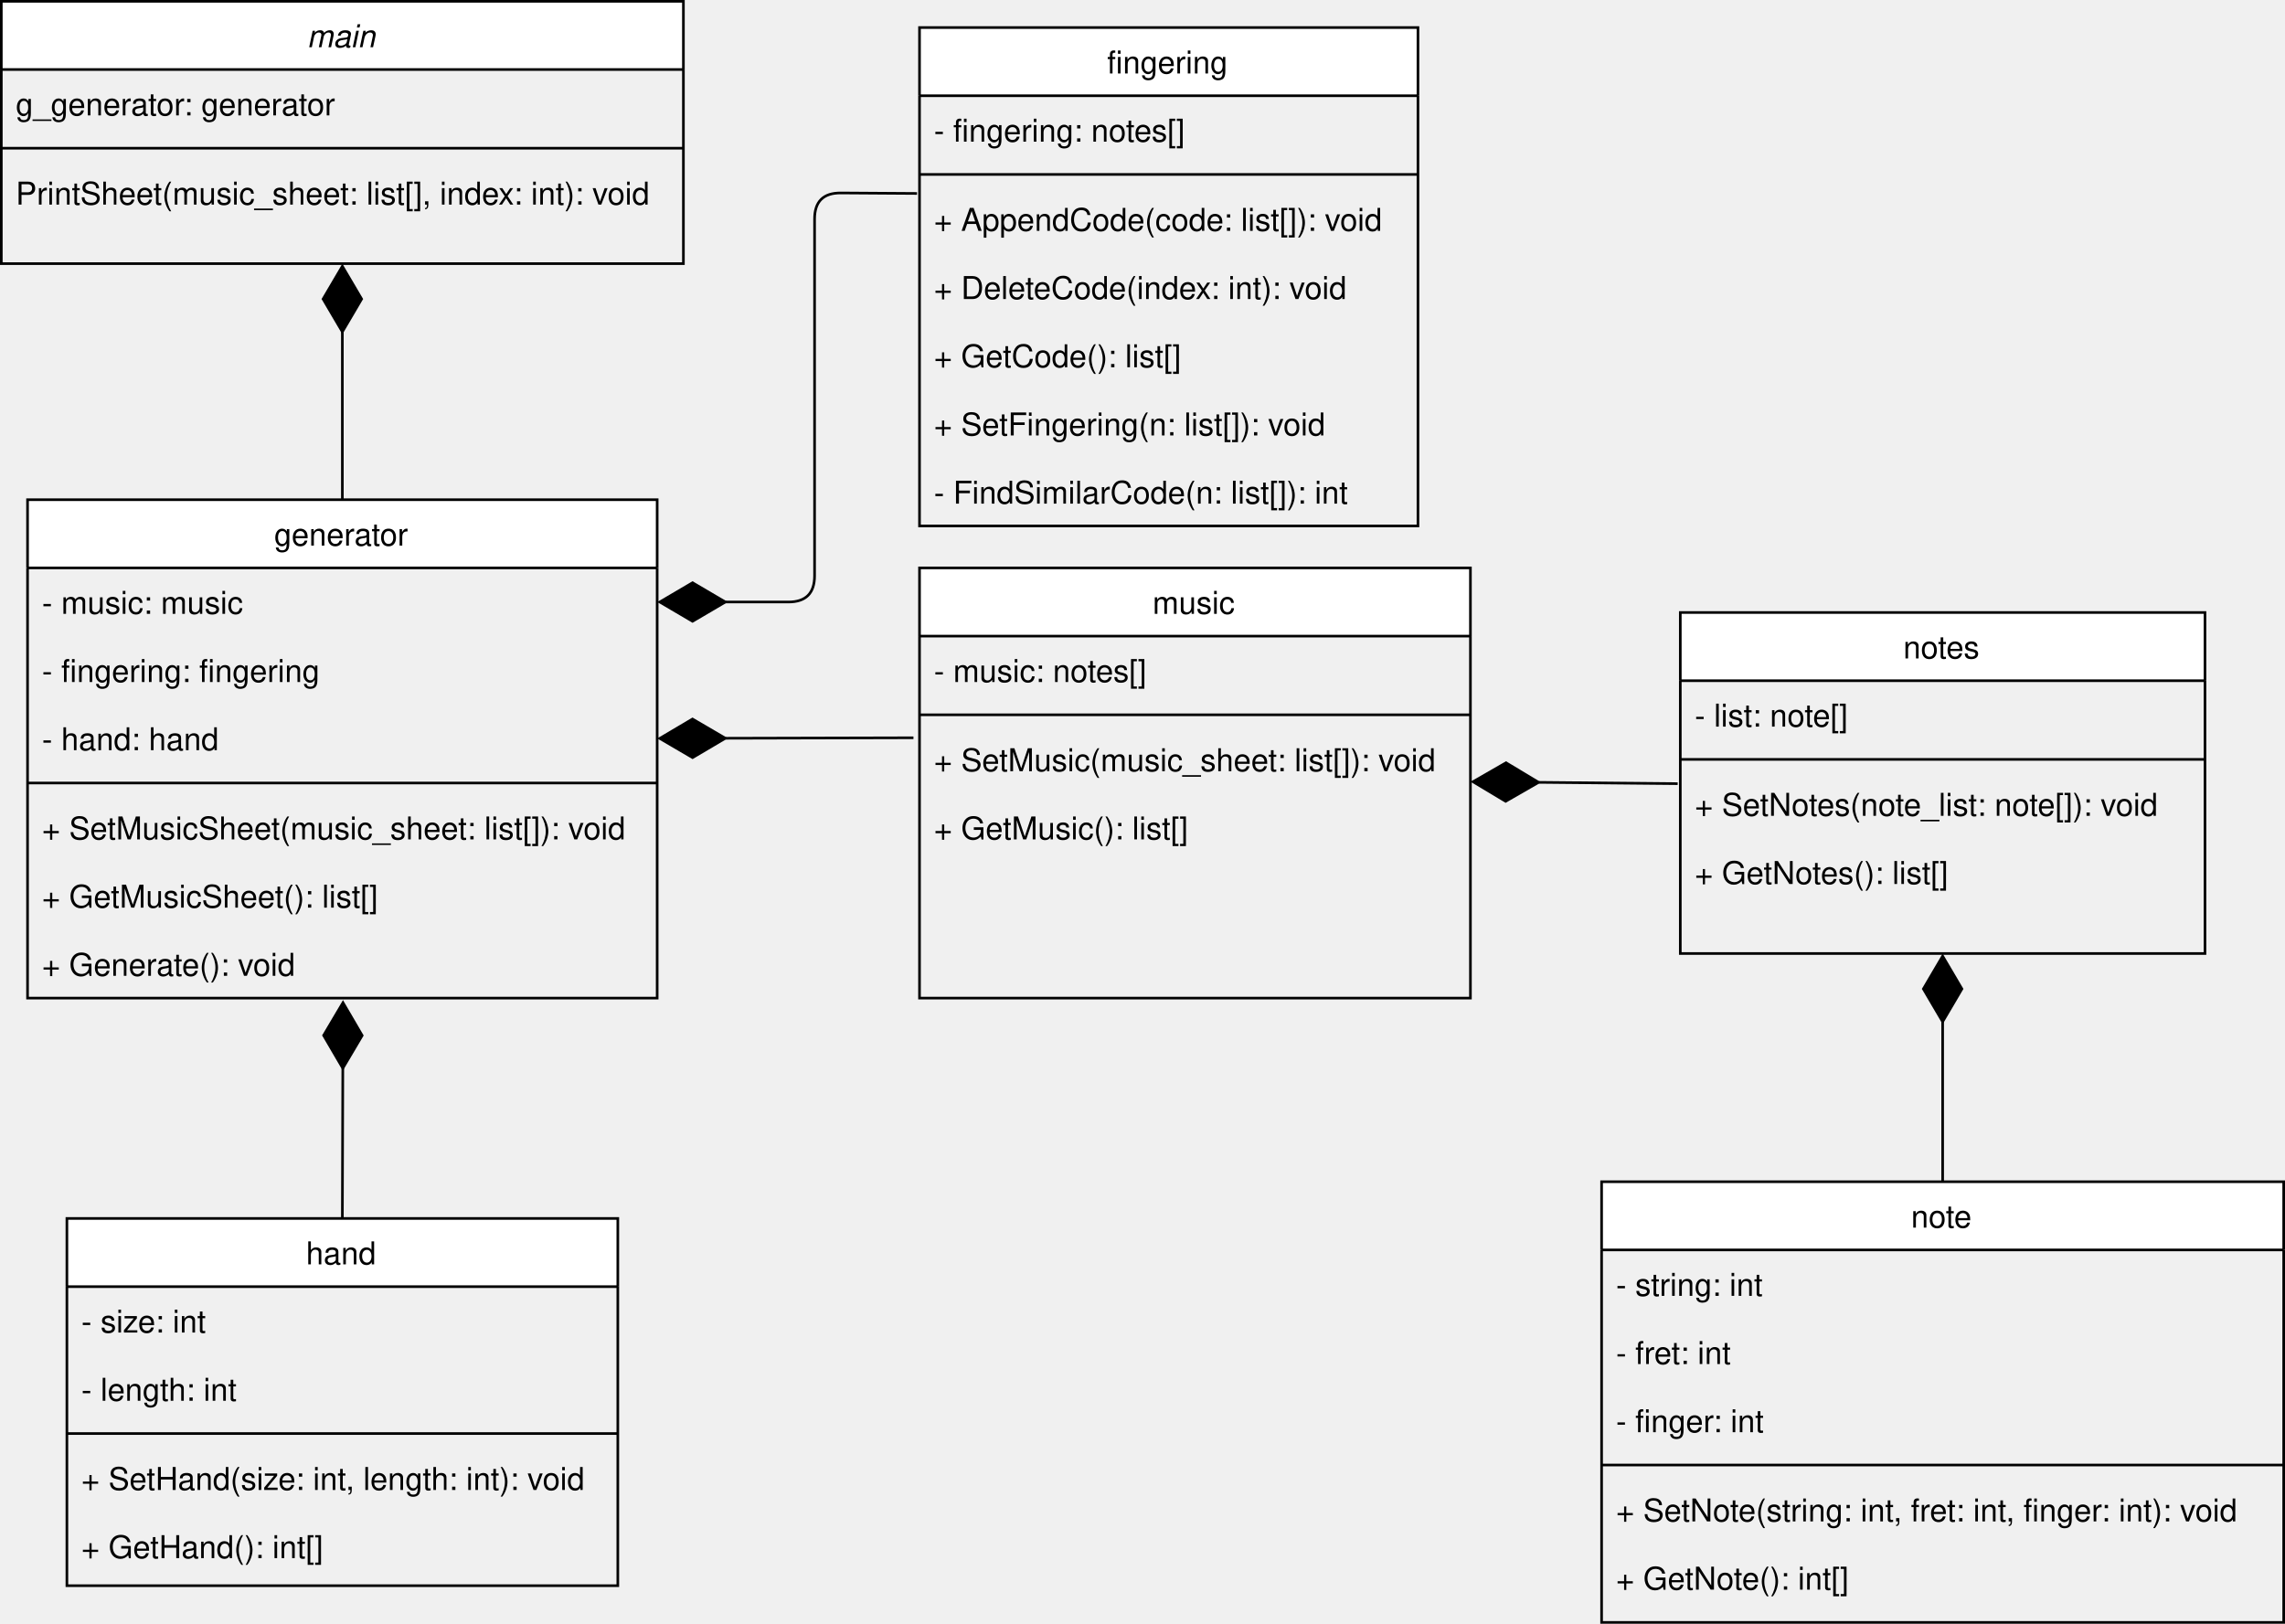
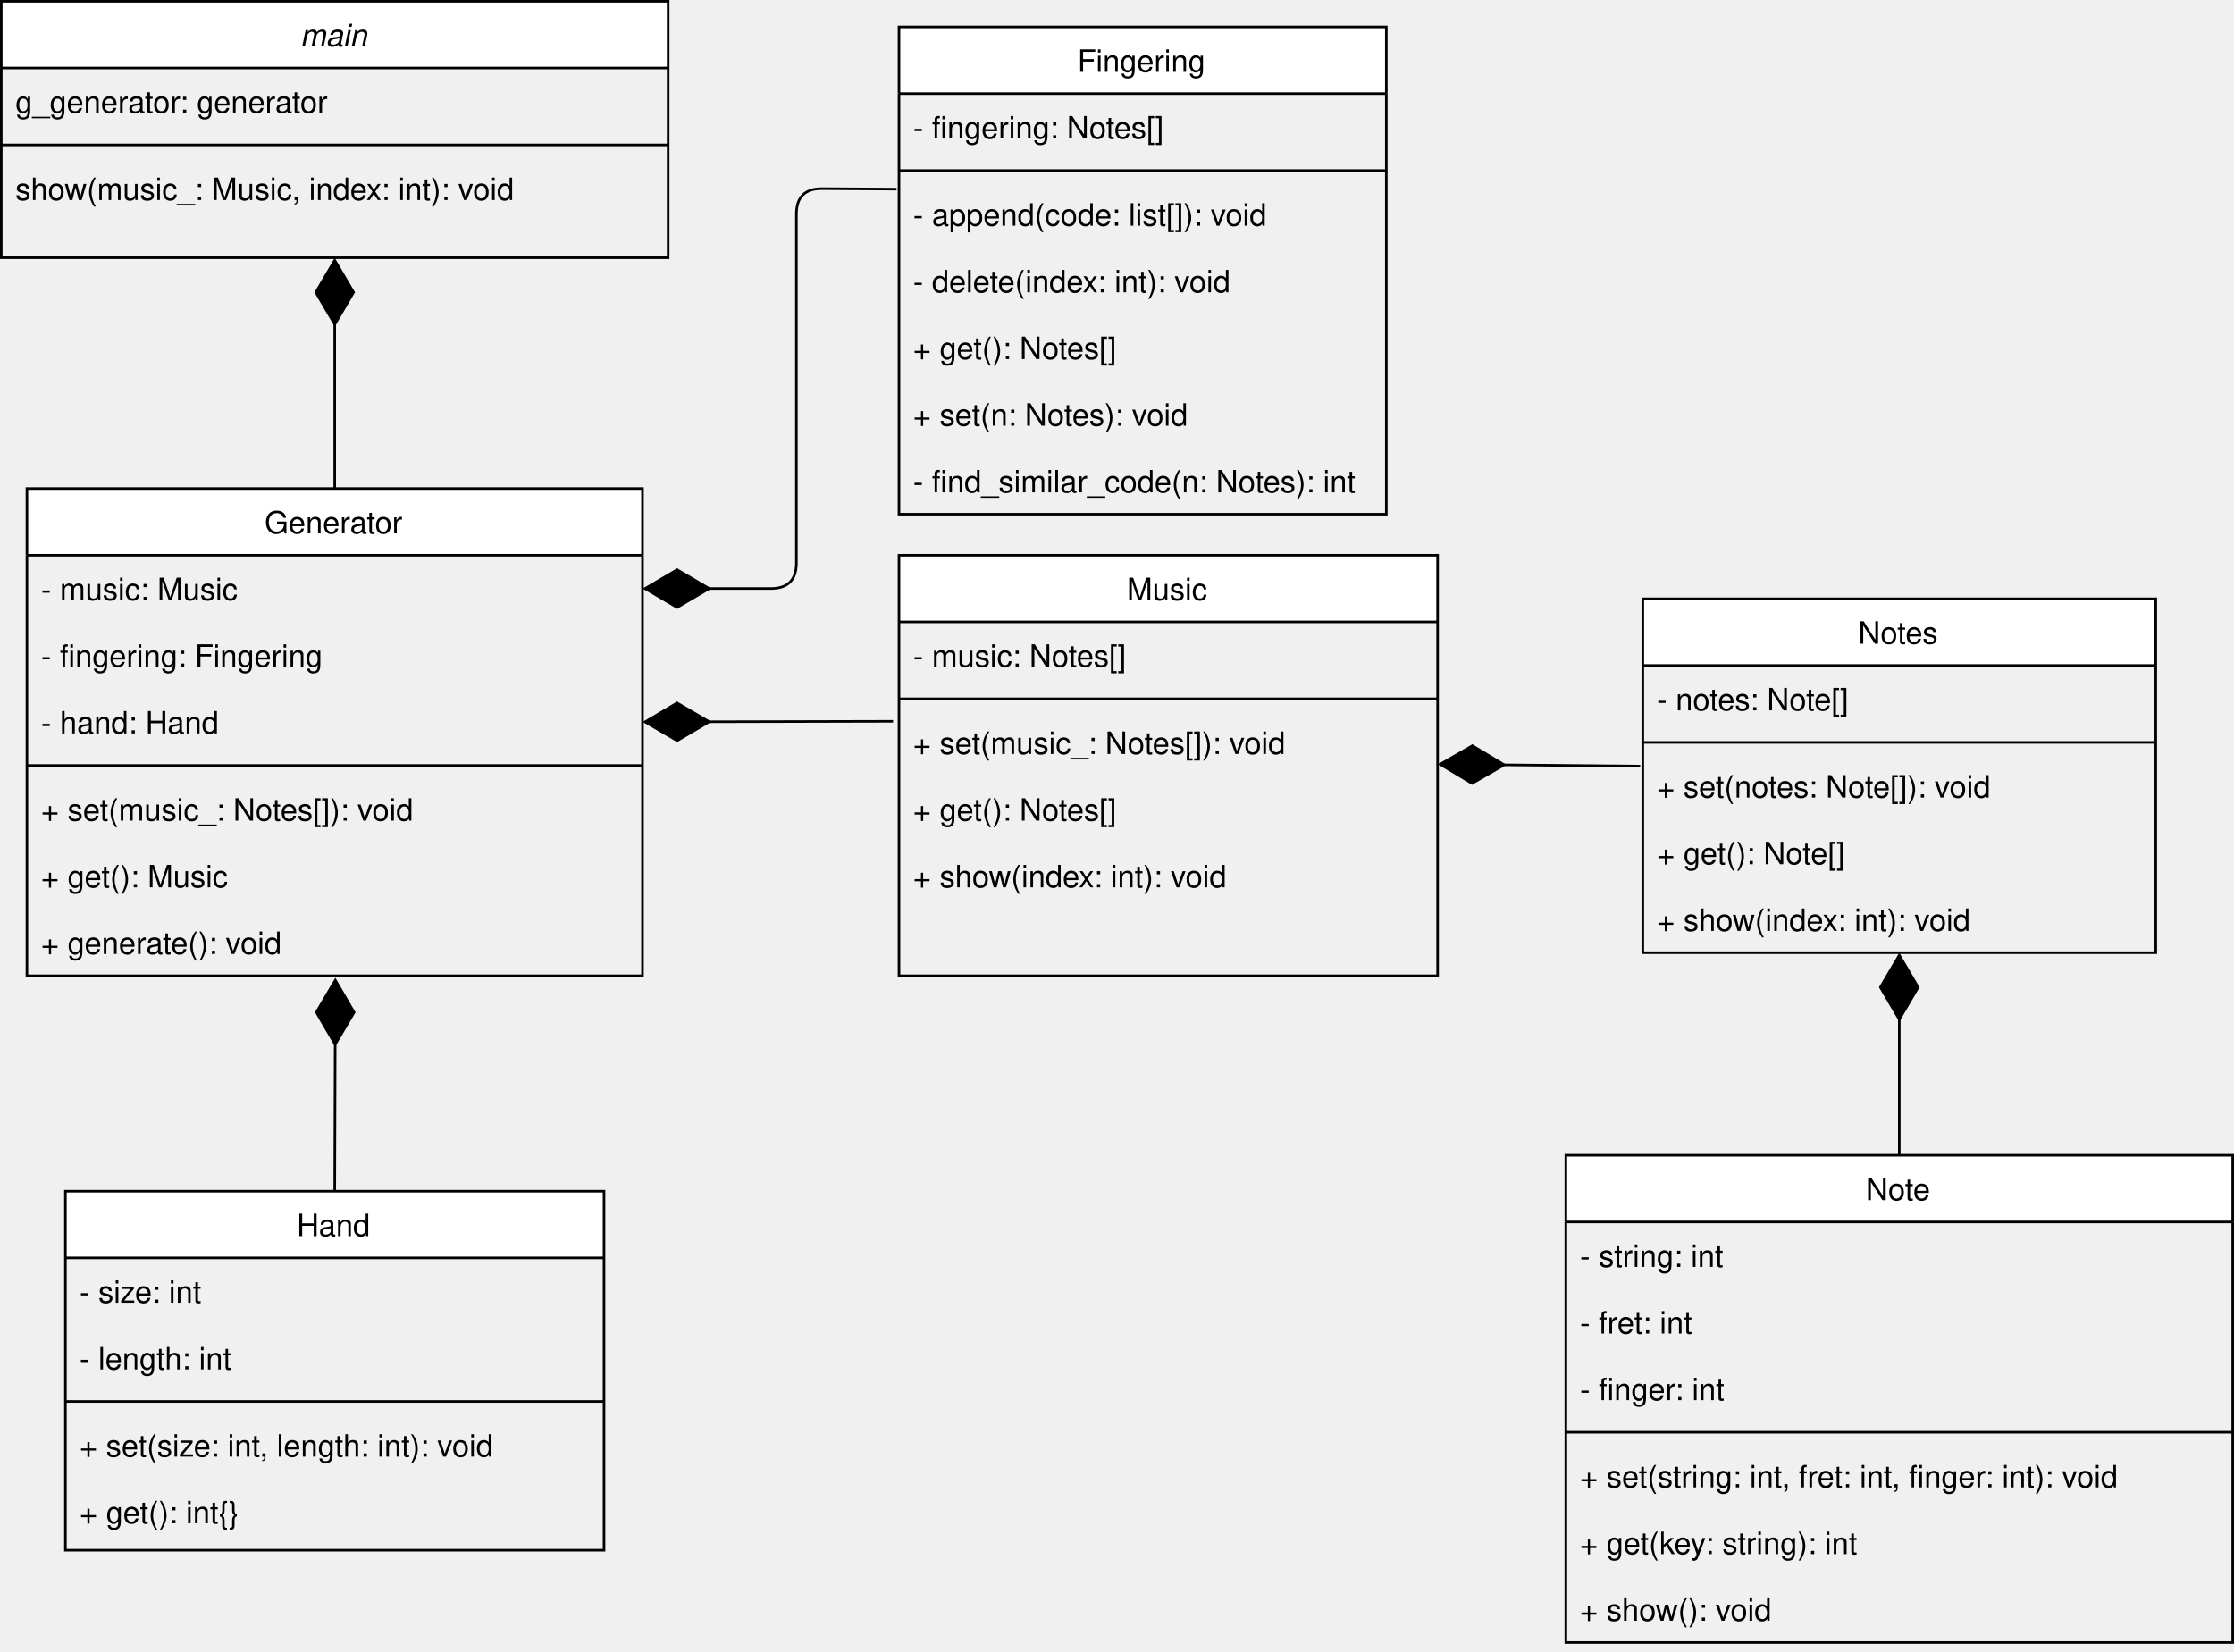
- <svg xmlns="http://www.w3.org/2000/svg" version="1.1" width="871px" height="619px" viewBox="-0.5 -0.5 871 619" content="&lt;mxfile host=&quot;app.diagrams.net&quot; modified=&quot;2021-05-14T12:22:25.046Z&quot; agent=&quot;5.0 (Windows NT 10.0; Win64; x64) AppleWebKit/537.36 (KHTML, like Gecko) Chrome/90.0.443.212 Safari/537.36&quot; etag=&quot;nilPsEEWl88EMvbbb6wJ&quot; version=&quot;14.6.12&quot; type=&quot;device&quot;&gt;&lt;diagram id=&quot;C5RBs43oDa-KdzZeNtuy&quot; name=&quot;Page-1&quot;&gt;7V1bc5s4FP41mUkf7OHqy2PiNOl2052kzibtU0c1imGDkQtKYvfXrwQIAzrGhABOYzqZBglx0/edo+8cCXKkTxarCx8t7S/Ewu6RplirI/3sSNPUsaKxX7xmHdcohhnVzH3Hius2FVPnNxYN49pHx8JBpiElxKXOMls5I56HZzRTh3yfPGeb3RM3e9UlmmOpYjpDrlx751jUjmpH2nBT/wk7c1tcWR2Moz0LJBrHTxLYyCLPqSr945E+8Qmh0dZiNcEu7z3RL3d/re/cy4fBxefr4Bf69/Tvm39ue9HJzl9ySPIIPvZo5VP/frg//3Rr/PdteXV+/axcnPz83IsPUZ6Q+xj31wI5Xvy8dC06MXh2Fi7yWOn0nnh0Gu9hXXCKXGfuse0Zuzfss4on7FOH9f9JvIOSJaud2Y5rXaI1eeRPEFA0exClU5v4zm92WuSyXSqrYLt9GlNJG2RaTPmRrFphtT4OWJsr0S1qUnWJAhq3mRHXRcvA+RneMG+yQP7c8U4JpWQhTkQePQtbcSnBOSxQnzwkzOHHlwQjBo33Bl6lqBiDc4HJAlN/zZqIvcJi1rny84a22iCus9OUVeJKFJvKPDl3crmvzLSQN2edkFxP03PXM+TrqdD1GCKZyyGXAe8hik95NwZpErKN1KNuqkJqvoCmpkTT+Y859rCPKGGcO+F+Jinmycv6n6aI6uJ7upWmwRLNHG9+GbY5MzY1X+Pn51WEHXvvhhSxHcvCXkghiiiKWMZ5sySOR8MOMk/ZD+vGidI3j0x2QxNWVjdl9sOb+3RCPMY2Zn78OphR+BlzGgOEKzTl3YRbZ3Hcxa883ml6ZYB+KaqGhKqEneuETsemi41vyBvkDmAXDCJ+OoHkDQf6rKdKaOsy2jqArIt+YveKBA51CD+/H7XNIb4vUE2tHKij12P6+fbq8sx7vhuRb679QK8H36d2T5MwvfLZw09tjOnx4jFwZj8Cvh0Zreuwzoi6i5kFOzVzw6toFzvoQ7T1RNgV36dRS7iWpcRW/AclB43GjHogEcAjFAdlJYXSSYr6JMXQzA7xuqHL7FAgSaFXkhRqTlLoozchKVbjL+7Do3lxPfh4Y98qv87H81VPHUlE7QmPFLodTlvhm96l89npaQal+VagKCB6NeZ8xp2iqB1USFFAoNagKEBD1WTxf6Sxp1WmmP7Dh5Zjbqk/IMN9/wKifrghAdGUDcN4ywoiwvtC4P1BFo8duKXAHe3bQatDCdwwKOjk4R7koTHIyTVo/FYheTgwqshD03yTGSfYC8lSgsvDiKzJMBMctv9JrPlVChFiWGMOSNM7iVg/rJBGhGCtQSPCqEKpxFgjfuEmW5R66lRiBcQhmdiUIYMOWqQaIJkYQd7JxMroQjqxXXQlcMOorlOJe0gialnVZpZNMauDAnf/PpKI8rDTCwnqM7+QTGMcgNsptOE3OSEJi37Z7XA8730hGjo065+JbA5NOdcQosm6G/sdni/FczjaM55QHvhwI7d6QFUVoxyqTWX3gYRgJrt/LA2mE9kjT2SzPqygriYyqHt32dvi+Dj3L2I63iWHEtLVhK2+b/etqhK2NvJk6+xiuhbWmupmJsYyh8AwAGb+Rcr+/cZ0wgnmg7qQIgcuGtXyTNtDwh9WjVvW+WBvzm+oA7ShVH9z40g3g9MArFB019AMDmym21Z9sDjgE5MJxzn/O5FtuJP8FXDfe6bfhNbsxZI/BL6T/FWxBeO5dqdxZC21/T2dTvi3IPxzkzm6AkzmGJDwH1cS/n/Skh8dzv6nlvzAS9UOxP8ktvwq7Q9xqzH3Y8iiYjMDkGQVN8UO2VcEAa0ia8JzO2FCKQQVTC11eL5A/beKp95N7jQAKzi7A+HaWFS3a13ezvdCu6CuCu6Q8G/Xngte4kgBf4hL9OrCGJrQaQpj8FXv7Qswwwgvmax7x7a74/3tAqi34zoo6bObs105I7NdIndBe/vv6SRBfDqIHh9m0G7Is8pAiHdY7+oUW/VrwneQZc2F73L2sAsKXg0rELuDsDYVExjQ/B3XDSfLJfasCbHw8Yz910UCNYANrNVv2Ya3vb1/hl1McYj2oX31pwGcgWm8xnAGg4GCWbwQ40OJ9CpFBOPiiACI5tsFV9ZYSRbnXAitY+/wHHYTYANhfbtgw+ulGM7W1Fk4LvJDe96G9vtdS9UE2ECs3+7wPCiRd2ei7IR/iJeVLActiGfd2A7vcrbj3HGF7sae+PqvZmQVOV459BuHhfV3VPoeg8S3z1bpwloUPPZ4qYN48XtyJVbYHBaWxHEyMEUxeEAe/RkuAjDuDor8OY5PWPShRmxlvkYsIw+F0D52EXWecIZbBSH7FQmtLHlBcxzfpBD4+Y+3RU8ZH7UhjHSikZKN+w193DdHOepFPSGdrEI8D3qfEov79s5HRc0wsq9o4x2sDEtXbJxk3cNTYSmq5hhTI3fFgqE0d7cncluhqprLLJn55eRlqZp4ySSoVVqlaYlP176epoJyGbql/OE2ssX07il9RckwvK9qZjHLWaFtmop8QJqmBetzWuGpkVsmpQ4r8tRQlL6mj5N/oyxrVQ5RancpDjNWoXWqWax0yj/MSC++5/wasTgc3ZhQdAe1GlSbOoQbhqpmDWOkl3P/FWyxQYMq/BjOToOKFtG0Y1BGzl+PjL74sOOLbcootClFrWBTddEYmvb+A8YFTdHe3LgQ0aMdBZ1jp6EM+xXJORjuPFXDFIReqG6Mgi+Mzqoo76Z5BsiP7R/bbIWOo7pUcvKapSCjqtZERVbc/OGbqPnm7wfpH/8H&lt;/diagram&gt;&lt;/mxfile&gt;">
+ <svg xmlns="http://www.w3.org/2000/svg" version="1.1" width="871px" height="644px" viewBox="-0.5 -0.5 871 644" content="&lt;mxfile host=&quot;app.diagrams.net&quot; modified=&quot;2021-05-15T01:57:34.427Z&quot; agent=&quot;5.0 (Windows NT 10.0; Win64; x64) AppleWebKit/537.36 (KHTML, like Gecko) Chrome/90.0.443.212 Safari/537.36&quot; etag=&quot;cY4WqeXrEl1XiLjIRFIZ&quot; version=&quot;14.6.13&quot; type=&quot;device&quot;&gt;&lt;diagram id=&quot;C5RBs43oDa-KdzZeNtuy&quot; name=&quot;Page-1&quot;&gt;7V1Zc9o8FP01zLQPMN7YHgMJ9GuTTtKkSfuUUbAAN8aitgjQX/9J3m1djFls2uBMZmLJ8qZz7tW5urJTU/uz1dBG8+kN0bFZUyR9VVMva4oidyWF/eE1a79G0ppezcQ2dL8uqrg3/uCgoV+7MHTsJBpSQkxqzJOVI2JZeEQTdci2yTLZbEzM5FXnaIKFivsRMsXaJ0OnU6+2o7Sj+k/YmEyDK8utrrdnhoLG/pM4U6STZaxKvaqpfZsQ6m3NVn1s8t4L+uXpv/WTef3aGn6+c36j770vD18f697JBrscEj6CjS2696n/vI4Hnx61Xz/mt4O7pTS8ePlc9w+R3pC58PtrhgzLf166DjrRWRozE1ms1BsTi977e1gX9JBpTCy2PWL3hm1W8YZtarD+v/B3UDJntaOpYerXaE0W/AkcikavQak3Jbbxh50WmWyXzCrYbpv6VFJaiRb3/EhWLbFaGzuszW3QLXJYdY0c6rcZEdNEc8d4cW+YN5khe2JYPUIpmQUnIgtLx7pfCnF2C9QmryFz+PE5wfBB472BVzEq+uAMMZlhaq9Zk2BvYDHrVHkZ0VZp+XXTOGUlvxL5pjIJzx1e7hszLWRNWCeE11PU1PU08XoydD2GSOJyyGTAW4jiHu9GJ05CthF71KjKpeYONG0KNJ08T7CFbUQJ49wF9zNhMU1e1v80RlQTj+lGmjpzNDKsybXb5lKLar75z8+rCDt2bLoUmRq6ji2XQhRR5LGM82ZODIu6HdTssV/WjX2p0aw12Q31WVmOyuyXN7dpn1iMbcz8+HUwo/AScxoDhMs05e2EWydx3MavNN5xeiWA3hVVTUBVwM40XKczpbPIN6QNcguwMwYRP12A5AMH+rIuC2irItoqgKyJXrB5SxyDGoSf3/baphA/FahNJR+oncMx/fx4e31pLZ865Ic5faV3rZ/307oiYOpMyfLDbOEYo2fPUm/4NjcDdirmdldeLeuhj97WG2FXqIw4H96tnINEYUbcEgD/Sih28koIqZIQx5MQ7WZySFc1VWSHBEkINcMfbJYQckpCqJ2/QkKsujfm66I5vGtdPUwfpd+D7mRVlzsCUeusaLlkdf0O563vu8/U+7RyEy5DQkD8Ksz7dCsJcXRQIQkBgXoECQFaqiKq/ZrS46Bi+gG010o47I4yJByKMl0YZlE5eDBPGMwfK5e8J66dEl3yd/r16teN/vI4Hstf3gbSUBouQtUiWC+PA85N8Au45YV8I76ynNM9Fzbmym0BYT+kqyR/6ZJfa6UkOCTJZEjyt7R9JH+z+VfOGsIjjKgOueR35yKi8cU57wEmtOaDRD/EsMIckKJWqv/4sEKyH4L1CLIfRhWaDg5kf3z+MGa0719AFAA0pPyLsl/QLwezRtuUf+WZj6D9i0IW1P6bgK20/06Y7yb+y7VdAWE3Rq+k/wlm+5WkFG/mzQXJ3b0WDPxLs/2ilqi7BLWZYwhd0Dv1O3GmZdrwX7lSAI7kRLfD8RzbmFZoHkPol4umOIHkosm6G9sVnrvi2e6cGE8oX3O+4fhxQJUlLR+qRWXhgFneKBwXBtK+6I37okm/f81fABEgyV+uu940McPD9Ve89kD1KPGxct87A6yW6L/BqF3ZZOk8an//NrslTt+M8mZIWzmdd2E2K4tZ2E/IEhGs4vQSFvarvkAK9HcbYAeYotPefZwui77HDdRdipz5SCLnZ9oJMnNwJAAvsjSxNeE3VAF6hFC9VEDlKtVaAKxQxF5QqhU2001L79zYLul7+6L9vn9JWADmZebmYNChtdKprCvvjnav1r6scD0oPi83JSdqqOHGlyErwV+C4E8l5lRJFOCKBgn+/RJz/9KaPBXO5MTW5MFrSc/E/4S2fJDmh7hVmPvRRDERZXPCWeJBWKyQPUD8l4psE87TTflEkgsqOKVU4bmD6i8VT7VK1BUAK5ipg3AtLJqrFs6WhDQk9cu14BzvzFX6aTdQofRbUaCCn8zYvBraDeLwGaTgisAVysGVa6zihMtmFVzF5eW/KxfG6fE4uXuecbkmJoyBKO683srItupDInSQZcVF6OIEYaX7D4YVCM9BWIuS/Ro8k4bmc2zpH0ZE97M4psH6oRL9+8IMvFRRsvWKUTvHWccmZtrw3F6qKgBhIDNXGMJgAJAjMVcNvHsAC8Xr5SK78Vso/EtGMWQru90HXiByLxdeeLUT08z6s2PMDBPZz3wchqA+42VQeyANxPLlDsKtHFPnTHZd8A+Ws5JuoBmx9Iepwbuc7RgYZqCrWSkIvLWk4sYrg/7gsLD+9ko/fZD49uUqXlgHBYs9XuwgXvwZXokVosPcUnCciFVWjO2QhT3CWZj63UFZ6I/9E2Z94BTria+2i8hDIbKNTUSNt/iBmSH5LXGtLHxftuvfZCDg1VRU7z2lf1REGOFEHSkZ12tqt9HspKjn9YRwsj3iddD15FiXd3I+SnKCkQ1J6W5hpVu6xbbBuodPdRVB1WCJT5yqWfOyp6CqnJo5aqZXguelauglw6BVKpWmOT7xfThNA8ol6Bbzh5vI5tO7LjUkKcHwhqw0s1nOCgXTNAjv4zTNXFFzCp5qqZVOcntPnmqS1FDUbvjTSbJW5hDFdufiMGMVWsea+Uon/8N01Ox7Ti/z8oVNZELeHRzVoMrUIdwwZDlpGB01n/vfwxaPZ1CZ35faalDBspeTGJSW8tcdrRF8D3dnm9IybUqS97CpY9EYymP/A+OCIimnHhcCNpxEQafYqUntxp7kbLW3nqpgCkLvtxdGwR2js32U95F5BsiPrA8Un4KOnWOp5PANyYCMsnwkKrJi9A/CvObR/1lTr/4H&lt;/diagram&gt;&lt;/mxfile&gt;">
  <defs>
    <clipPath id="mx-clip-4-31-252-26-0">
      <rect x="4" y="31" width="252" height="26" />
    </clipPath>
    <clipPath id="mx-clip-4-65-252-26-0">
      <rect x="4" y="65" width="252" height="26" />
    </clipPath>
    <clipPath id="mx-clip-644-264-192-26-0">
      <rect x="644" y="264" width="192" height="26" />
    </clipPath>
    <clipPath id="mx-clip-644-298-192-26-0">
      <rect x="644" y="298" width="192" height="26" />
    </clipPath>
    <clipPath id="mx-clip-644-324-192-26-0">
      <rect x="644" y="324" width="192" height="26" />
    </clipPath>
+     <clipPath id="mx-clip-644-350-192-26-0">
+       <rect x="644" y="350" width="192" height="26" />
+     </clipPath>
    <clipPath id="mx-clip-354-247-202-26-0">
      <rect x="354" y="247" width="202" height="26" />
    </clipPath>
    <clipPath id="mx-clip-354-281-202-26-0">
      <rect x="354" y="281" width="202" height="26" />
    </clipPath>
    <clipPath id="mx-clip-354-307-202-26-0">
      <rect x="354" y="307" width="202" height="26" />
    </clipPath>
+     <clipPath id="mx-clip-354-333-202-26-0">
+       <rect x="354" y="333" width="202" height="26" />
+     </clipPath>
    <clipPath id="mx-clip-614-481-252-26-0">
      <rect x="614" y="481" width="252" height="26" />
    </clipPath>
    <clipPath id="mx-clip-614-507-252-26-0">
      <rect x="614" y="507" width="252" height="26" />
    </clipPath>
    <clipPath id="mx-clip-614-533-252-26-0">
      <rect x="614" y="533" width="252" height="26" />
    </clipPath>
    <clipPath id="mx-clip-614-567-252-26-0">
      <rect x="614" y="567" width="252" height="26" />
    </clipPath>
    <clipPath id="mx-clip-614-593-252-26-0">
      <rect x="614" y="593" width="252" height="26" />
+     </clipPath>
+     <clipPath id="mx-clip-614-619-252-26-0">
+       <rect x="614" y="619" width="252" height="26" />
    </clipPath>
    <clipPath id="mx-clip-29-495-202-26-0">
      <rect x="29" y="495" width="202" height="26" />
    </clipPath>
    <clipPath id="mx-clip-29-521-202-26-0">
      <rect x="29" y="521" width="202" height="26" />
    </clipPath>
    <clipPath id="mx-clip-29-555-202-26-0">
      <rect x="29" y="555" width="202" height="26" />
    </clipPath>
    <clipPath id="mx-clip-29-581-202-26-0">
      <rect x="29" y="581" width="202" height="26" />
    </clipPath>
    <clipPath id="mx-clip-14-221-232-26-0">
      <rect x="14" y="221" width="232" height="26" />
    </clipPath>
    <clipPath id="mx-clip-14-247-232-26-0">
      <rect x="14" y="247" width="232" height="26" />
    </clipPath>
    <clipPath id="mx-clip-14-273-232-26-0">
      <rect x="14" y="273" width="232" height="26" />
    </clipPath>
    <clipPath id="mx-clip-14-307-232-26-0">
      <rect x="14" y="307" width="232" height="26" />
    </clipPath>
    <clipPath id="mx-clip-14-333-232-26-0">
      <rect x="14" y="333" width="232" height="26" />
    </clipPath>
    <clipPath id="mx-clip-14-359-232-26-0">
      <rect x="14" y="359" width="232" height="26" />
    </clipPath>
    <clipPath id="mx-clip-354-41-182-26-0">
      <rect x="354" y="41" width="182" height="26" />
    </clipPath>
    <clipPath id="mx-clip-354-75-182-26-0">
      <rect x="354" y="75" width="182" height="26" />
    </clipPath>
    <clipPath id="mx-clip-354-101-182-26-0">
      <rect x="354" y="101" width="182" height="26" />
    </clipPath>
    <clipPath id="mx-clip-354-127-182-26-0">
      <rect x="354" y="127" width="182" height="26" />
    </clipPath>
    <clipPath id="mx-clip-354-153-182-26-0">
      <rect x="354" y="153" width="182" height="26" />
    </clipPath>
    <clipPath id="mx-clip-354-179-182-26-0">
      <rect x="354" y="179" width="182" height="26" />
    </clipPath>
  </defs>
  <g>
    <path d="M 0 26 L 0 0 L 260 0 L 260 26" fill="#ffffff" stroke="#000000" stroke-miterlimit="10" pointer-events="all" />
    <path d="M 0 26 L 0 100 L 260 100 L 260 26" fill="none" stroke="#000000" stroke-miterlimit="10" pointer-events="none" />
    <path d="M 0 26 L 260 26" fill="none" stroke="#000000" stroke-miterlimit="10" pointer-events="none" />
    <g fill="#000000" font-family="Helvetica" font-style="italic" pointer-events="none" text-anchor="middle" font-size="12px">
      <text x="129.5" y="17.5">main</text>
    </g>
    <g fill="#000000" font-family="Helvetica" pointer-events="none" clip-path="url(#mx-clip-4-31-252-26-0)" font-size="12px">
      <text x="5.5" y="43.5">g_generator: generator</text>
    </g>
    <path d="M 0 56 L 260 56" fill="none" stroke="#000000" stroke-miterlimit="10" pointer-events="none" />
    <g fill="#000000" font-family="Helvetica" pointer-events="none" clip-path="url(#mx-clip-4-65-252-26-0)" font-size="12px">
-       <text x="5.5" y="77.5">PrintSheet(music_sheet: list[], index: int): void</text>
+       <text x="5.5" y="77.5">show(music_: Music, index: int): void</text>
    </g>
    <path d="M 640 259 L 640 233 L 840 233 L 840 259" fill="#ffffff" stroke="#000000" stroke-miterlimit="10" pointer-events="none" />
-     <path d="M 640 259 L 640 363 L 840 363 L 840 259" fill="none" stroke="#000000" stroke-miterlimit="10" pointer-events="none" />
+     <path d="M 640 259 L 640 371 L 840 371 L 840 259" fill="none" stroke="#000000" stroke-miterlimit="10" pointer-events="none" />
    <path d="M 640 259 L 840 259" fill="none" stroke="#000000" stroke-miterlimit="10" pointer-events="none" />
    <g fill="#000000" font-family="Helvetica" pointer-events="none" text-anchor="middle" font-size="12px">
-       <text x="739.5" y="250.5">notes</text>
+       <text x="739.5" y="250.5">Notes</text>
    </g>
    <g fill="#000000" font-family="Helvetica" pointer-events="none" clip-path="url(#mx-clip-644-264-192-26-0)" font-size="12px">
-       <text x="645.5" y="276.5">- list: note[]</text>
+       <text x="645.5" y="276.5">- notes: Note[]</text>
    </g>
    <path d="M 640 289 L 840 289" fill="none" stroke="#000000" stroke-miterlimit="10" pointer-events="none" />
    <g fill="#000000" font-family="Helvetica" pointer-events="none" clip-path="url(#mx-clip-644-298-192-26-0)" font-size="12px">
-       <text x="645.5" y="310.5">+ SetNotes(note_list: note[]): void</text>
+       <text x="645.5" y="310.5">+ set(notes: Note[]): void</text>
    </g>
    <g fill="#000000" font-family="Helvetica" pointer-events="none" clip-path="url(#mx-clip-644-324-192-26-0)" font-size="12px">
-       <text x="645.5" y="336.5">+ GetNotes(): list[]</text>
+       <text x="645.5" y="336.5">+ get(): Note[]</text>
+     </g>
+     <g fill="#000000" font-family="Helvetica" pointer-events="none" clip-path="url(#mx-clip-644-350-192-26-0)" font-size="12px">
+       <text x="645.5" y="362.5">+ show(index: int): void</text>
    </g>
    <path d="M 350 242 L 350 216 L 560 216 L 560 242" fill="#ffffff" stroke="#000000" stroke-miterlimit="10" pointer-events="none" />
    <path d="M 350 242 L 350 380 L 560 380 L 560 242" fill="none" stroke="#000000" stroke-miterlimit="10" pointer-events="none" />
    <path d="M 350 242 L 560 242" fill="none" stroke="#000000" stroke-miterlimit="10" pointer-events="none" />
    <g fill="#000000" font-family="Helvetica" pointer-events="none" text-anchor="middle" font-size="12px">
-       <text x="454.5" y="233.5">music</text>
+       <text x="454.5" y="233.5">Music</text>
    </g>
    <g fill="#000000" font-family="Helvetica" pointer-events="none" clip-path="url(#mx-clip-354-247-202-26-0)" font-size="12px">
-       <text x="355.5" y="259.5">- music: notes[]</text>
+       <text x="355.5" y="259.5">- music: Notes[]</text>
    </g>
    <path d="M 350 272 L 560 272" fill="none" stroke="#000000" stroke-miterlimit="10" pointer-events="none" />
    <g fill="#000000" font-family="Helvetica" pointer-events="none" clip-path="url(#mx-clip-354-281-202-26-0)" font-size="12px">
-       <text x="355.5" y="293.5">+ SetMusic(music_sheet: list[]): void</text>
+       <text x="355.5" y="293.5">+ set(music_: Notes[]): void</text>
    </g>
    <g fill="#000000" font-family="Helvetica" pointer-events="none" clip-path="url(#mx-clip-354-307-202-26-0)" font-size="12px">
-       <text x="355.5" y="319.5">+ GetMusic(): list[]</text>
+       <text x="355.5" y="319.5">+ get(): Notes[]</text>
+     </g>
+     <g fill="#000000" font-family="Helvetica" pointer-events="none" clip-path="url(#mx-clip-354-333-202-26-0)" font-size="12px">
+       <text x="355.5" y="345.5">+ show(index: int): void</text>
    </g>
    <path d="M 610 476 L 610 450 L 870 450 L 870 476" fill="#ffffff" stroke="#000000" stroke-miterlimit="10" pointer-events="none" />
-     <path d="M 610 476 L 610 618 L 870 618 L 870 476" fill="none" stroke="#000000" stroke-miterlimit="10" pointer-events="none" />
+     <path d="M 610 476 L 610 640 L 870 640 L 870 476" fill="none" stroke="#000000" stroke-miterlimit="10" pointer-events="none" />
    <path d="M 610 476 L 870 476" fill="none" stroke="#000000" stroke-miterlimit="10" pointer-events="none" />
    <g fill="#000000" font-family="Helvetica" pointer-events="none" text-anchor="middle" font-size="12px">
-       <text x="739.5" y="467.5">note</text>
+       <text x="739.5" y="467.5">Note</text>
    </g>
    <g fill="#000000" font-family="Helvetica" pointer-events="none" clip-path="url(#mx-clip-614-481-252-26-0)" font-size="12px">
      <text x="615.5" y="493.5">- string: int</text>
    </g>
    <g fill="#000000" font-family="Helvetica" pointer-events="none" clip-path="url(#mx-clip-614-507-252-26-0)" font-size="12px">
      <text x="615.5" y="519.5">- fret: int</text>
    </g>
    <g fill="#000000" font-family="Helvetica" pointer-events="none" clip-path="url(#mx-clip-614-533-252-26-0)" font-size="12px">
      <text x="615.5" y="545.5">- finger: int</text>
    </g>
    <path d="M 610 558 L 870 558" fill="none" stroke="#000000" stroke-miterlimit="10" pointer-events="none" />
    <g fill="#000000" font-family="Helvetica" pointer-events="none" clip-path="url(#mx-clip-614-567-252-26-0)" font-size="12px">
-       <text x="615.5" y="579.5">+ SetNote(string: int, fret: int, finger: int): void</text>
+       <text x="615.5" y="579.5">+ set(string: int, fret: int, finger: int): void</text>
    </g>
    <g fill="#000000" font-family="Helvetica" pointer-events="none" clip-path="url(#mx-clip-614-593-252-26-0)" font-size="12px">
-       <text x="615.5" y="605.5">+ GetNote(): int[]</text>
+       <text x="615.5" y="605.5">+ get(key: string): int</text>
+     </g>
+     <g fill="#000000" font-family="Helvetica" pointer-events="none" clip-path="url(#mx-clip-614-619-252-26-0)" font-size="12px">
+       <text x="615.5" y="631.5">+ show(): void</text>
    </g>
    <path d="M 25 490 L 25 464 L 235 464 L 235 490" fill="#ffffff" stroke="#000000" stroke-miterlimit="10" pointer-events="none" />
    <path d="M 25 490 L 25 604 L 235 604 L 235 490" fill="none" stroke="#000000" stroke-miterlimit="10" pointer-events="none" />
    <path d="M 25 490 L 235 490" fill="none" stroke="#000000" stroke-miterlimit="10" pointer-events="none" />
    <g fill="#000000" font-family="Helvetica" pointer-events="none" text-anchor="middle" font-size="12px">
-       <text x="129.5" y="481.5">hand</text>
+       <text x="129.5" y="481.5">Hand</text>
    </g>
    <g fill="#000000" font-family="Helvetica" pointer-events="none" clip-path="url(#mx-clip-29-495-202-26-0)" font-size="12px">
      <text x="30.5" y="507.5">- size: int</text>
    </g>
    <g fill="#000000" font-family="Helvetica" pointer-events="none" clip-path="url(#mx-clip-29-521-202-26-0)" font-size="12px">
      <text x="30.5" y="533.5">- length: int</text>
    </g>
    <path d="M 25 546 L 235 546" fill="none" stroke="#000000" stroke-miterlimit="10" pointer-events="none" />
    <g fill="#000000" font-family="Helvetica" pointer-events="none" clip-path="url(#mx-clip-29-555-202-26-0)" font-size="12px">
-       <text x="30.5" y="567.5">+ SetHand(size: int, length: int): void</text>
+       <text x="30.5" y="567.5">+ set(size: int, length: int): void</text>
    </g>
    <g fill="#000000" font-family="Helvetica" pointer-events="none" clip-path="url(#mx-clip-29-581-202-26-0)" font-size="12px">
-       <text x="30.5" y="593.5">+ GetHand(): int[]</text>
+       <text x="30.5" y="593.5">+ get(): int{}</text>
    </g>
    <path d="M 10 216 L 10 190 L 250 190 L 250 216" fill="#ffffff" stroke="#000000" stroke-miterlimit="10" pointer-events="none" />
    <path d="M 10 216 L 10 380 L 250 380 L 250 216" fill="none" stroke="#000000" stroke-miterlimit="10" pointer-events="none" />
    <path d="M 10 216 L 250 216" fill="none" stroke="#000000" stroke-miterlimit="10" pointer-events="none" />
    <g fill="#000000" font-family="Helvetica" pointer-events="none" text-anchor="middle" font-size="12px">
-       <text x="129.5" y="207.5">generator</text>
+       <text x="129.5" y="207.5">Generator</text>
    </g>
    <g fill="#000000" font-family="Helvetica" pointer-events="none" clip-path="url(#mx-clip-14-221-232-26-0)" font-size="12px">
-       <text x="15.5" y="233.5">- music: music</text>
+       <text x="15.5" y="233.5">- music: Music</text>
    </g>
    <g fill="#000000" font-family="Helvetica" pointer-events="none" clip-path="url(#mx-clip-14-247-232-26-0)" font-size="12px">
-       <text x="15.5" y="259.5">- fingering: fingering</text>
+       <text x="15.5" y="259.5">- fingering: Fingering</text>
    </g>
    <g fill="#000000" font-family="Helvetica" pointer-events="none" clip-path="url(#mx-clip-14-273-232-26-0)" font-size="12px">
-       <text x="15.5" y="285.5">- hand: hand</text>
+       <text x="15.5" y="285.5">- hand: Hand</text>
    </g>
    <path d="M 10 298 L 250 298" fill="none" stroke="#000000" stroke-miterlimit="10" pointer-events="none" />
    <g fill="#000000" font-family="Helvetica" pointer-events="none" clip-path="url(#mx-clip-14-307-232-26-0)" font-size="12px">
-       <text x="15.5" y="319.5">+ SetMusicSheet(music_sheet: list[]): void</text>
+       <text x="15.5" y="319.5">+ set(music_: Notes[]): void</text>
    </g>
    <g fill="#000000" font-family="Helvetica" pointer-events="none" clip-path="url(#mx-clip-14-333-232-26-0)" font-size="12px">
-       <text x="15.5" y="345.5">+ GetMusicSheet(): list[]</text>
+       <text x="15.5" y="345.5">+ get(): Music</text>
    </g>
    <g fill="#000000" font-family="Helvetica" pointer-events="none" clip-path="url(#mx-clip-14-359-232-26-0)" font-size="12px">
-       <text x="15.5" y="371.5">+ Generate(): void</text>
+       <text x="15.5" y="371.5">+ generate(): void</text>
    </g>
    <path d="M 350 36 L 350 10 L 540 10 L 540 36" fill="#ffffff" stroke="#000000" stroke-miterlimit="10" pointer-events="none" />
    <path d="M 350 36 L 350 200 L 540 200 L 540 36" fill="none" stroke="#000000" stroke-miterlimit="10" pointer-events="none" />
    <path d="M 350 36 L 540 36" fill="none" stroke="#000000" stroke-miterlimit="10" pointer-events="none" />
    <g fill="#000000" font-family="Helvetica" pointer-events="none" text-anchor="middle" font-size="12px">
-       <text x="444.5" y="27.5">fingering</text>
+       <text x="444.5" y="27.5">Fingering</text>
    </g>
    <g fill="#000000" font-family="Helvetica" pointer-events="none" clip-path="url(#mx-clip-354-41-182-26-0)" font-size="12px">
-       <text x="355.5" y="53.5">- fingering: notes[]</text>
+       <text x="355.5" y="53.5">- fingering: Notes[]</text>
    </g>
    <path d="M 350 66 L 540 66" fill="none" stroke="#000000" stroke-miterlimit="10" pointer-events="none" />
    <g fill="#000000" font-family="Helvetica" pointer-events="none" clip-path="url(#mx-clip-354-75-182-26-0)" font-size="12px">
-       <text x="355.5" y="87.5">+ AppendCode(code: list[]): void</text>
+       <text x="355.5" y="87.5">- append(code: list[]): void</text>
    </g>
    <g fill="#000000" font-family="Helvetica" pointer-events="none" clip-path="url(#mx-clip-354-101-182-26-0)" font-size="12px">
-       <text x="355.5" y="113.5">+ DeleteCode(index: int): void</text>
+       <text x="355.5" y="113.5">- delete(index: int): void</text>
    </g>
    <g fill="#000000" font-family="Helvetica" pointer-events="none" clip-path="url(#mx-clip-354-127-182-26-0)" font-size="12px">
-       <text x="355.5" y="139.5">+ GetCode(): list[]</text>
+       <text x="355.5" y="139.5">+ get(): Notes[]</text>
    </g>
    <g fill="#000000" font-family="Helvetica" pointer-events="none" clip-path="url(#mx-clip-354-153-182-26-0)" font-size="12px">
-       <text x="355.5" y="165.5">+ SetFingering(n: list[]): void</text>
+       <text x="355.5" y="165.5">+ set(n: Notes): void</text>
    </g>
    <g fill="#000000" font-family="Helvetica" pointer-events="none" clip-path="url(#mx-clip-354-179-182-26-0)" font-size="12px">
-       <text x="355.5" y="191.5">- FindSimilarCode(n: list[]): int</text>
+       <text x="355.5" y="191.5">- find_similar_code(n: Notes): int</text>
    </g>
    <path d="M 130 190 L 130 125.99" fill="none" stroke="#000000" stroke-miterlimit="10" pointer-events="none" />
    <path d="M 130 100.99 L 137.35 113.49 L 130 125.99 L 122.65 113.49 Z" fill="#000000" stroke="#000000" stroke-miterlimit="10" pointer-events="none" />
    <path d="M 130 464 L 130.17 406.74" fill="none" stroke="#000000" stroke-miterlimit="10" pointer-events="none" />
    <path d="M 130.24 381.74 L 137.55 394.26 L 130.17 406.74 L 122.85 394.22 Z" fill="#000000" stroke="#000000" stroke-miterlimit="10" pointer-events="none" />
    <path d="M 349.05 73.25 L 320 73.06 Q 310 73 310 83 L 310 219 Q 310 229 300 229 L 275.99 229" fill="none" stroke="#000000" stroke-miterlimit="10" pointer-events="none" />
    <path d="M 250.99 229 L 263.49 221.65 L 275.99 229 L 263.49 236.35 Z" fill="#000000" stroke="#000000" stroke-miterlimit="10" pointer-events="none" />
    <path d="M 347.69 280.76 L 275.99 280.94" fill="none" stroke="#000000" stroke-miterlimit="10" pointer-events="none" />
    <path d="M 250.99 281 L 263.47 273.61 L 275.99 280.94 L 263.5 288.32 Z" fill="#000000" stroke="#000000" stroke-miterlimit="10" pointer-events="none" />
    <path d="M 639 298.25 L 585.99 297.75" fill="none" stroke="#000000" stroke-miterlimit="10" pointer-events="none" />
    <path d="M 560.99 297.51 L 573.56 290.28 L 585.99 297.75 L 573.42 304.98 Z" fill="#000000" stroke="#000000" stroke-miterlimit="10" pointer-events="none" />
-     <path d="M 740 450 L 740 388.99" fill="none" stroke="#000000" stroke-miterlimit="10" pointer-events="none" />
-     <path d="M 740 363.99 L 747.35 376.49 L 740 388.99 L 732.65 376.49 Z" fill="#000000" stroke="#000000" stroke-miterlimit="10" pointer-events="none" />
+     <path d="M 740 450 L 740 396.99" fill="none" stroke="#000000" stroke-miterlimit="10" pointer-events="none" />
+     <path d="M 740 371.99 L 747.35 384.49 L 740 396.99 L 732.65 384.49 Z" fill="#000000" stroke="#000000" stroke-miterlimit="10" pointer-events="none" />
  </g>
</svg>
